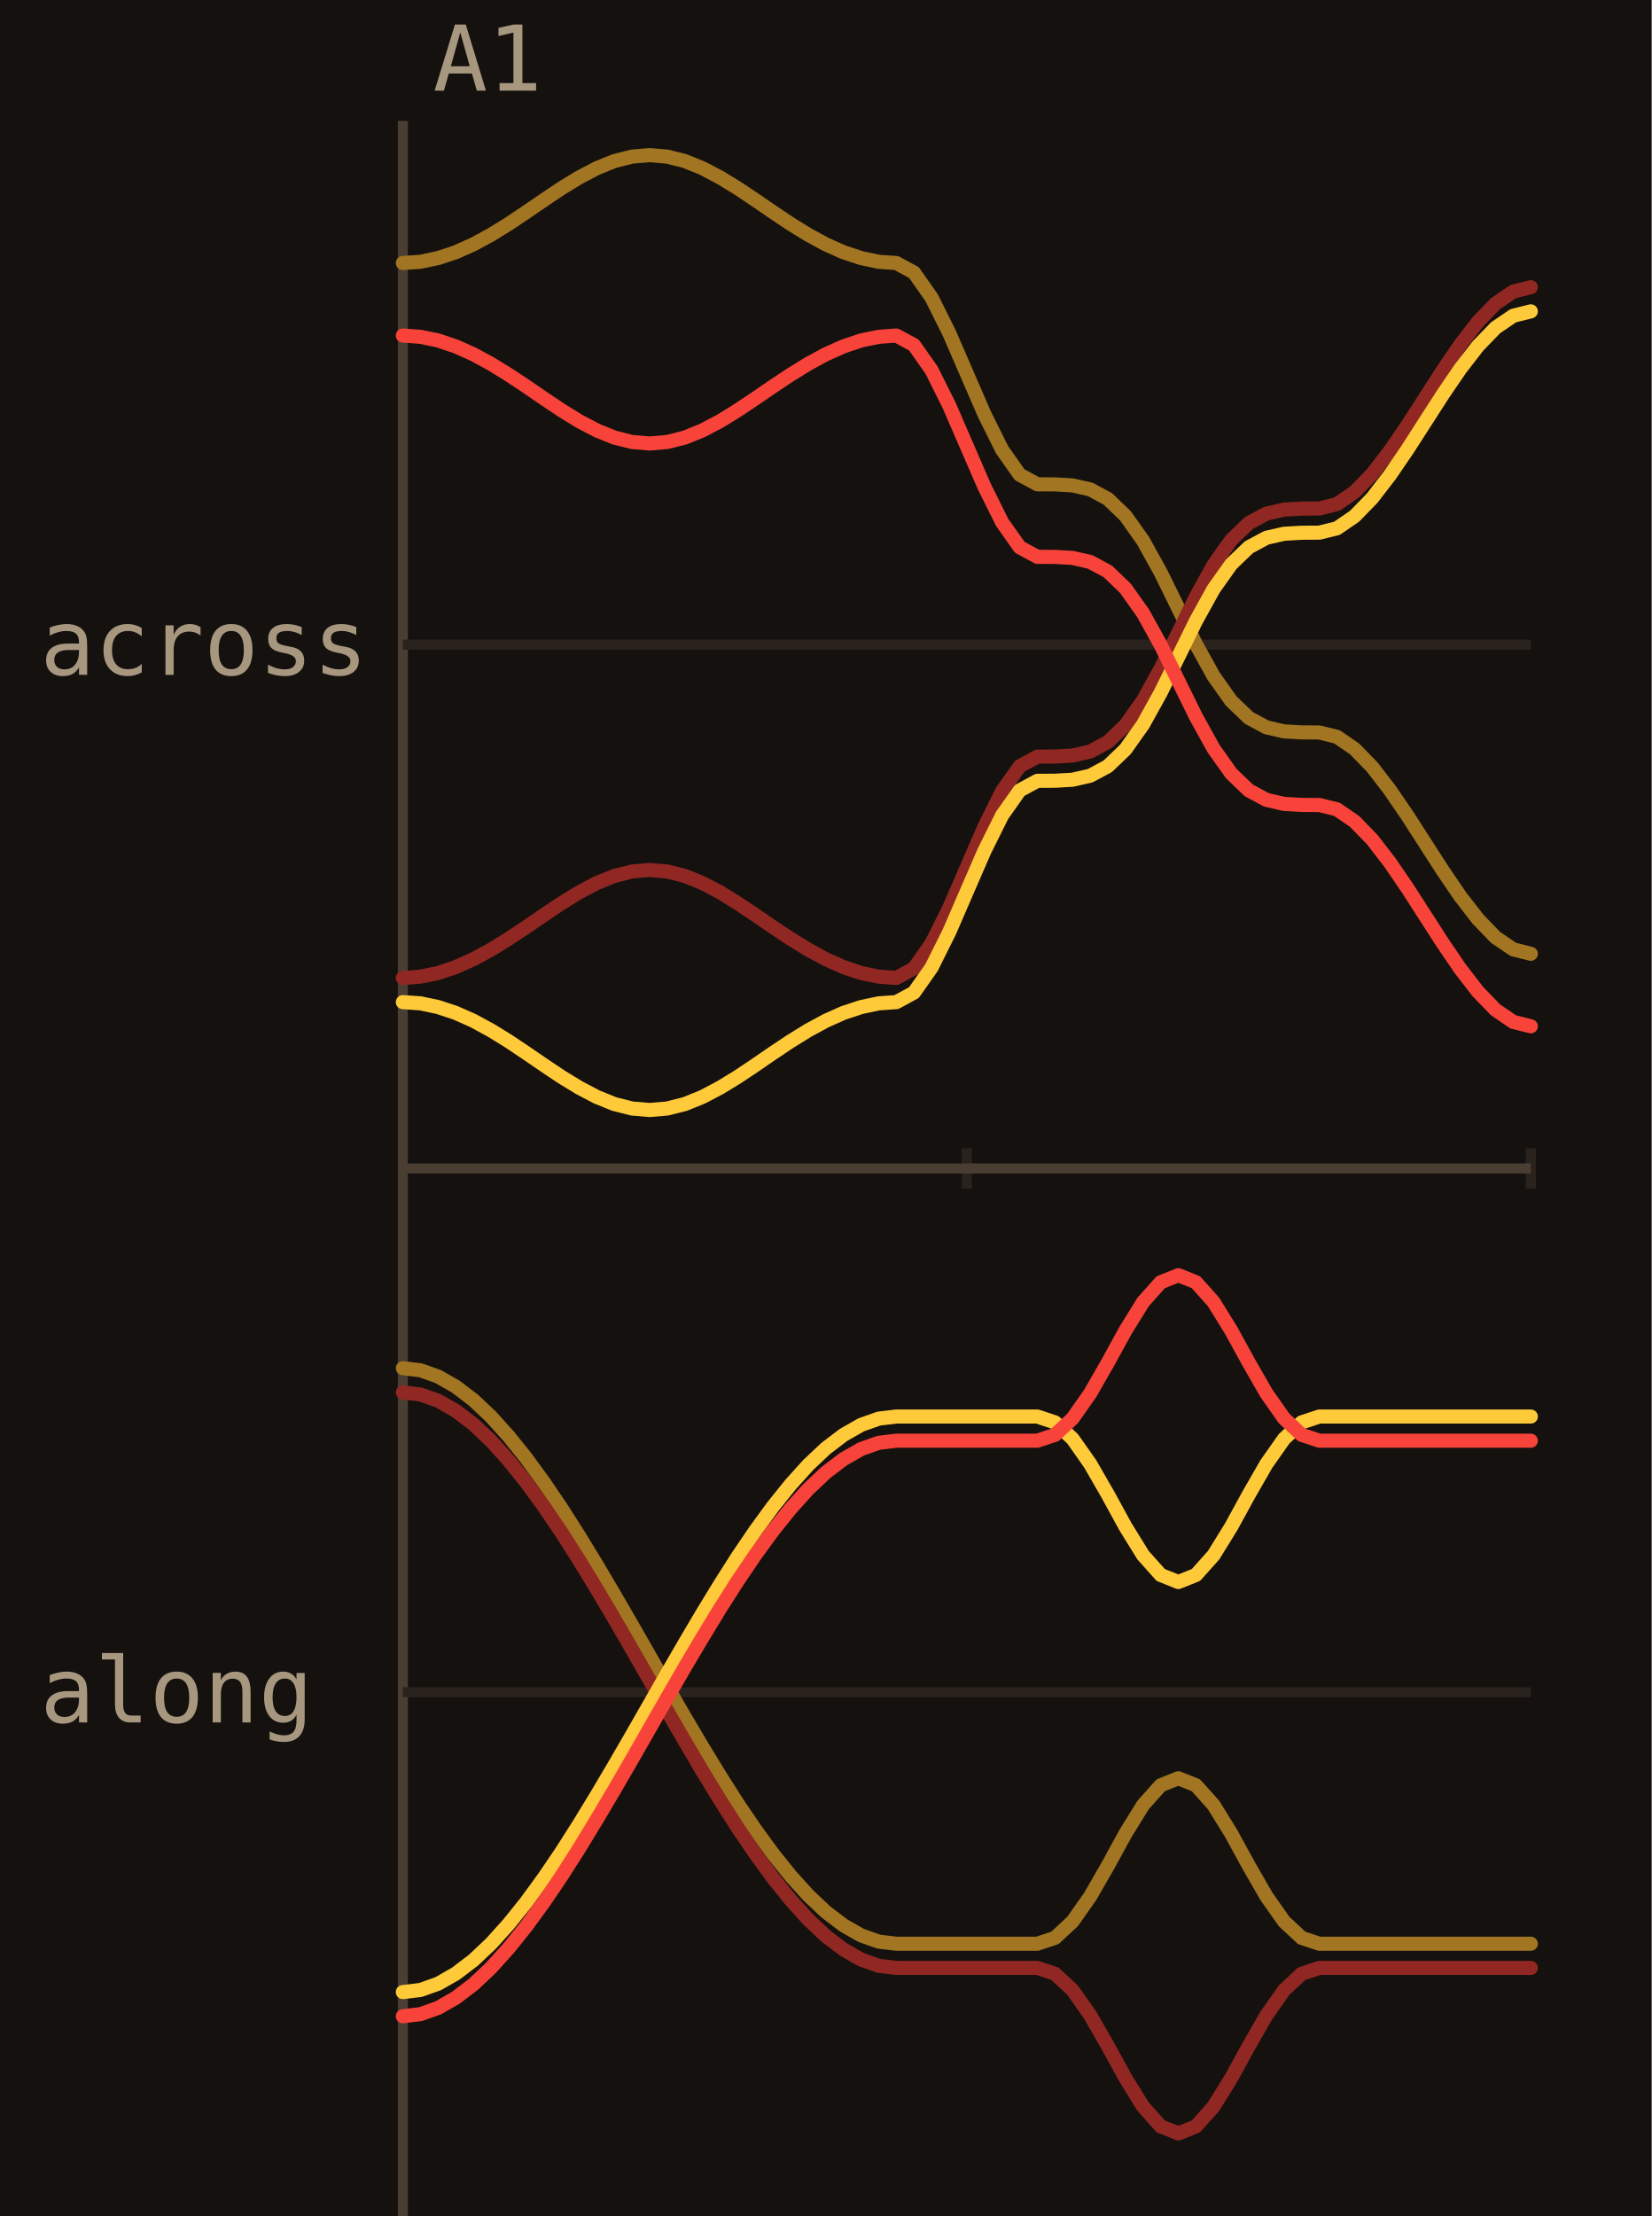
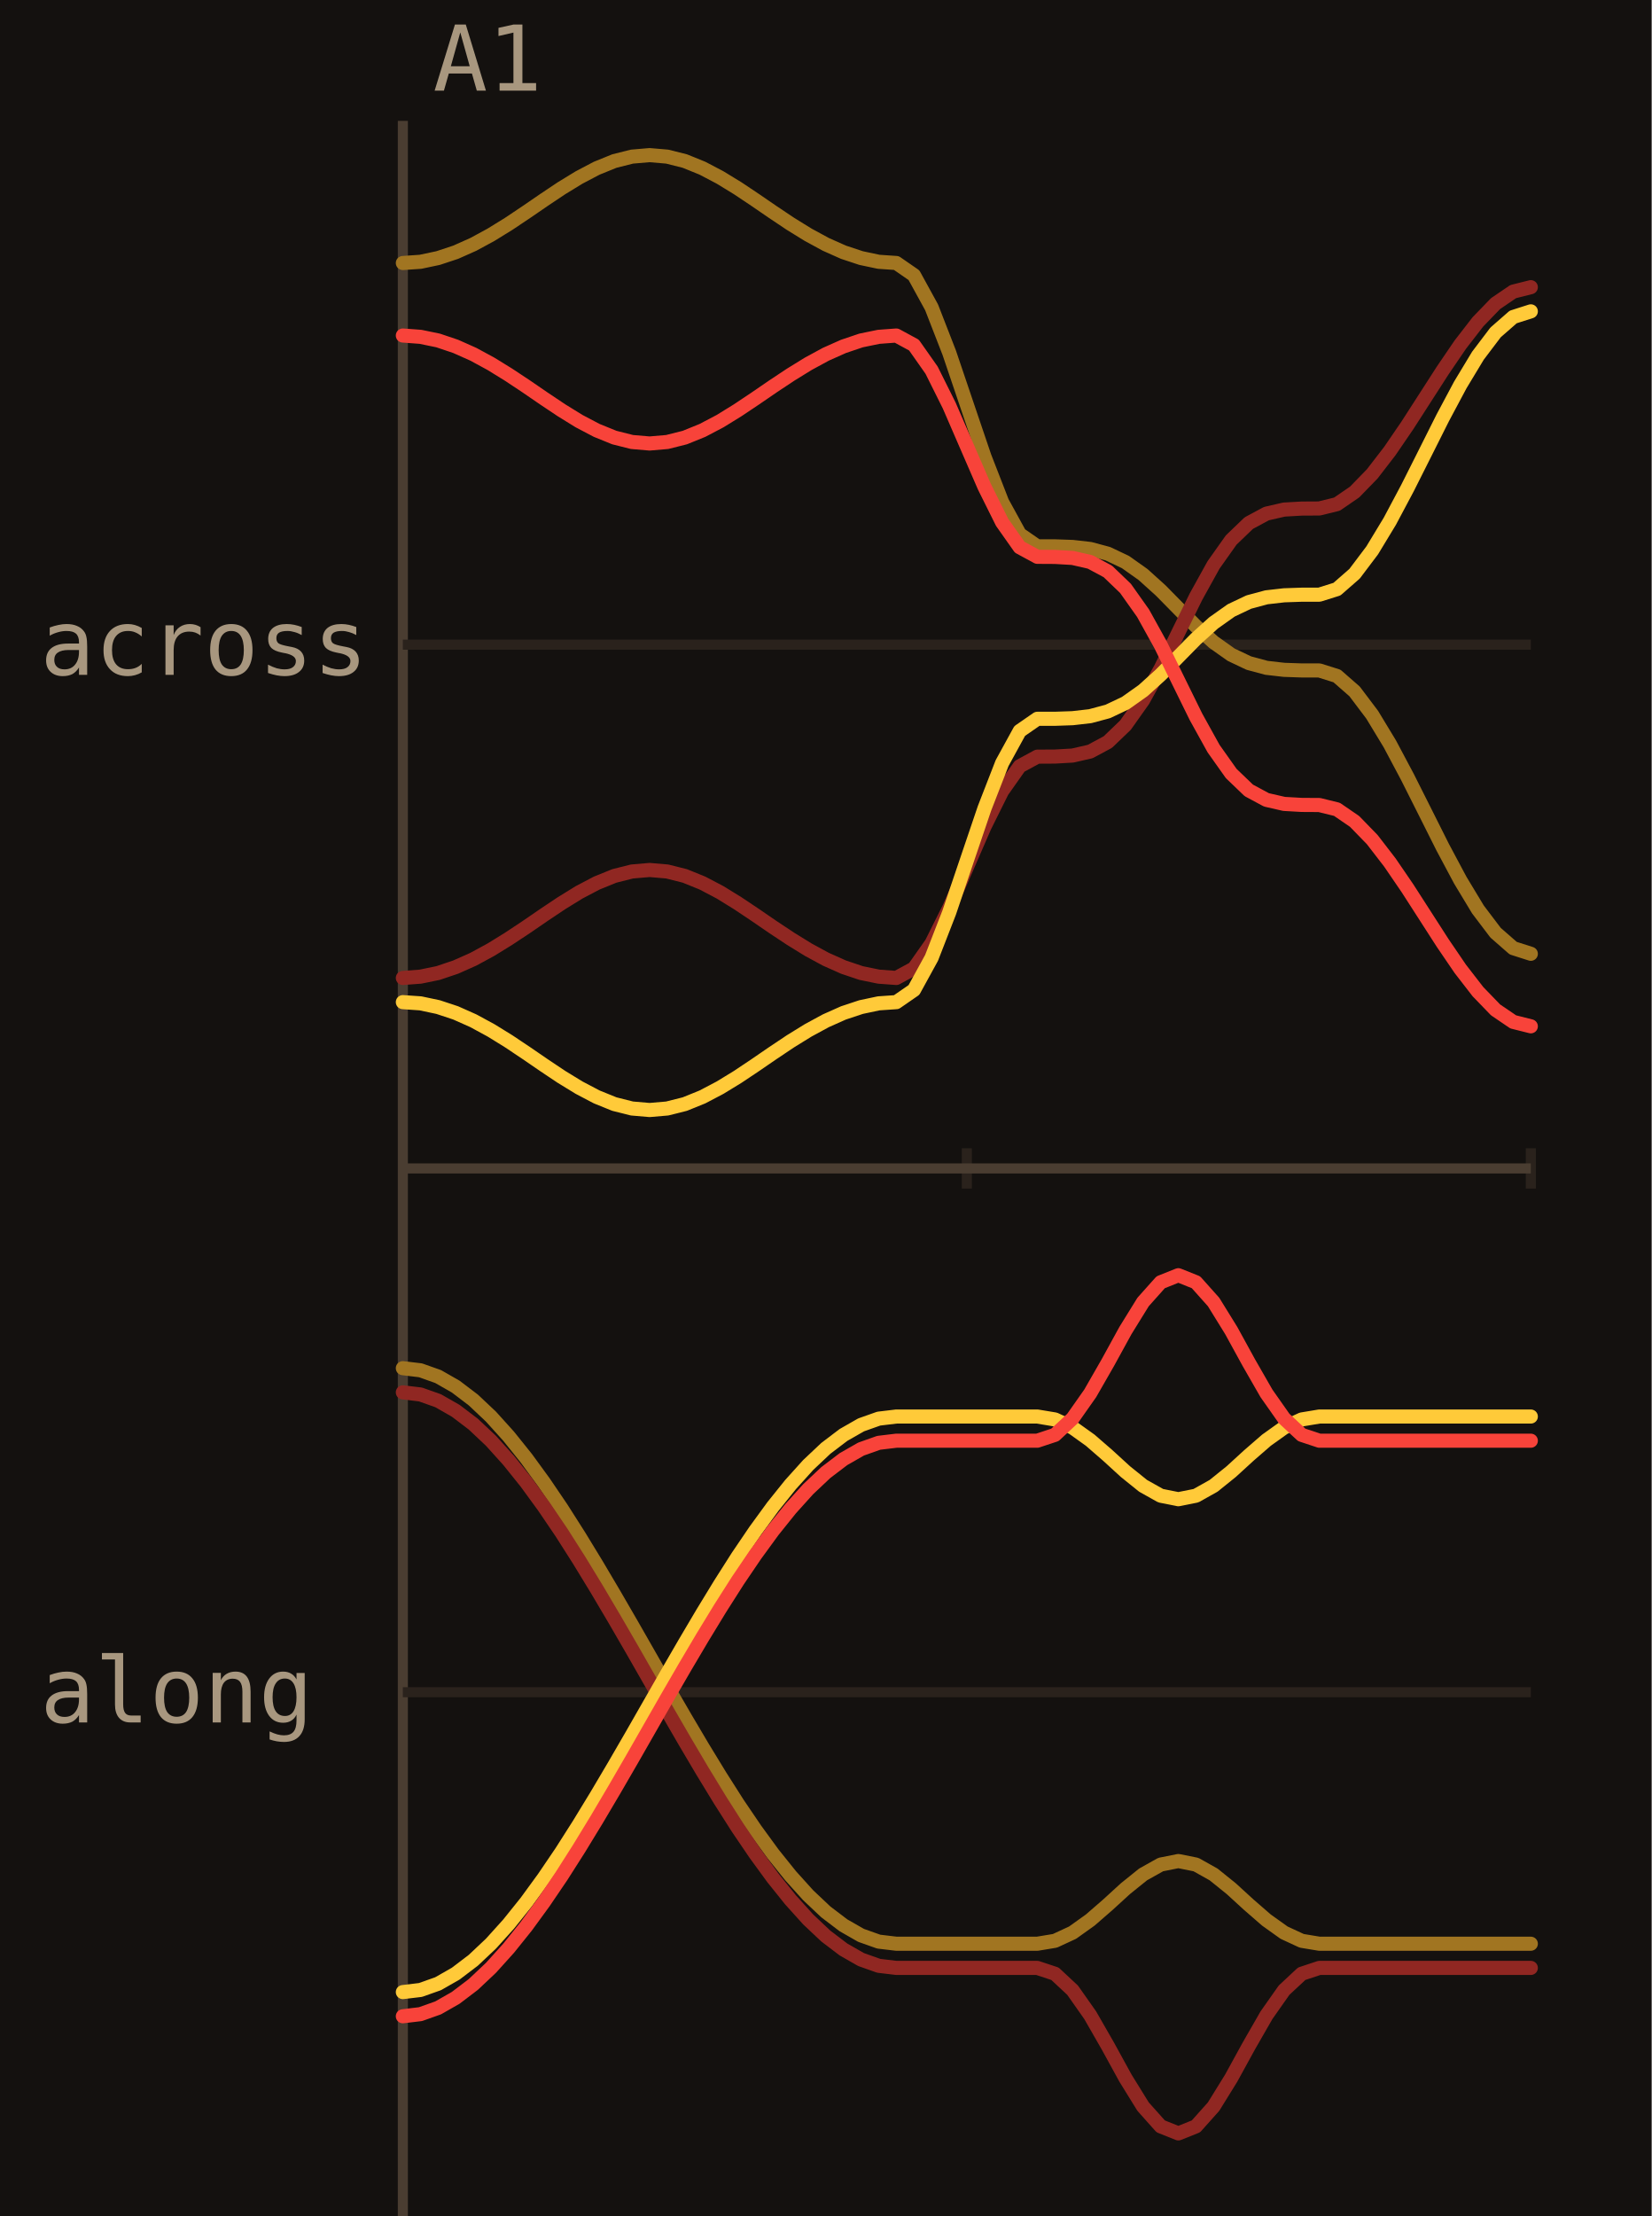
<svg xmlns="http://www.w3.org/2000/svg" viewBox="0 0 164 220" width="164" height="220" role="img">
  <rect width="164" height="220" fill="#14110f" />
  <path d="M40 12L40 220" stroke="#4a3d31" stroke-width="1" fill="none" />
  <path d="M96 114L96 118" stroke="#2a221c" stroke-width="1" fill="none" />
  <path d="M152 114L152 118" stroke="#2a221c" stroke-width="1" fill="none" />
  <path d="M40 64L152 64" stroke="#2a221c" stroke-width="1" fill="none" />
  <text x="4" y="67" fill="#a8977f" font-size="9" font-family="ui-monospace, Menlo, monospace">across</text>
  <path d="M40 168L152 168" stroke="#2a221c" stroke-width="1" fill="none" />
  <text x="4" y="171" fill="#a8977f" font-size="9" font-family="ui-monospace, Menlo, monospace">along</text>
  <path d="M40 116L152 116" stroke="#4a3d31" stroke-width="1" fill="none" />
  <text x="43" y="9" fill="#a8977f" font-size="9" font-family="ui-monospace, Menlo, monospace">A1</text>
-   <path d="M40 26.11L41.75 25.99L43.5 25.62L45.25 25.04L47 24.26L48.75 23.31L50.5 22.23L52.25 21.06L54 19.86L55.75 18.69L57.5 17.62L59.25 16.7L61 15.99L62.75 15.55L64.5 15.4L66.25 15.55L68 15.99L69.75 16.7L71.5 17.62L73.25 18.69L75 19.86L76.75 21.06L78.5 22.23L80.25 23.31L82 24.26L83.75 25.04L85.5 25.62L87.25 25.99L89 26.11L90.75 27.06L92.5 29.55L94.25 33.06L96 37.1L97.75 41.13L99.5 44.65L101.25 47.13L103 48.08L104.75 48.09L106.5 48.19L108.25 48.59L110 49.53L111.75 51.21L113.5 53.68L115.25 56.84L117 60.4L118.75 63.96L120.5 67.12L122.25 69.59L124 71.27L125.75 72.21L127.5 72.61L129.25 72.71L131 72.72L132.75 73.15L134.5 74.35L136.25 76.15L138 78.42L139.75 80.98L141.5 83.7L143.25 86.42L145 88.99L146.75 91.25L148.5 93.06L150.25 94.25L152 94.69" fill="none" stroke="#a17521" stroke-width="1.4" stroke-linecap="round" stroke-linejoin="round" />
+   <path d="M40 26.11L41.75 25.99L43.5 25.62L45.25 25.04L47 24.26L48.75 23.31L50.5 22.23L52.25 21.06L54 19.86L55.75 18.69L57.5 17.62L59.25 16.7L61 15.99L62.75 15.55L64.5 15.4L66.25 15.55L68 15.99L69.75 16.7L71.5 17.62L73.25 18.69L75 19.86L76.75 21.06L78.5 22.23L80.25 23.31L82 24.26L83.75 25.04L85.5 25.62L87.25 25.99L89 26.11L90.75 27.32L92.5 30.51L94.25 35.01L96 40.18L97.75 45.34L99.5 49.84L101.25 53.03L103 54.24L104.75 54.24L106.5 54.3L108.25 54.5L110 54.97L111.75 55.8L113.5 57.04L115.25 58.62L117 60.4L118.75 62.18L120.5 63.76L122.25 65L124 65.83L125.75 66.3L127.5 66.5L129.25 66.56L131 66.56L132.75 67.11L134.5 68.64L136.25 70.96L138 73.85L139.75 77.14L141.5 80.62L143.25 84.11L145 87.39L146.75 90.29L148.5 92.6L150.25 94.13L152 94.69" fill="none" stroke="#a17521" stroke-width="1.4" stroke-linecap="round" stroke-linejoin="round" />
  <path d="M40 97.09L41.75 96.96L43.5 96.6L45.25 96.01L47 95.23L48.75 94.28L50.5 93.2L52.25 92.04L54 90.84L55.75 89.67L57.5 88.59L59.25 87.67L61 86.96L62.75 86.52L64.5 86.37L66.25 86.52L68 86.96L69.75 87.67L71.5 88.59L73.25 89.67L75 90.84L76.75 92.04L78.5 93.2L80.25 94.28L82 95.23L83.75 96.01L85.5 96.6L87.25 96.96L89 97.09L90.75 96.14L92.5 93.65L94.25 90.14L96 86.1L97.75 82.07L99.5 78.55L101.25 76.07L103 75.12L104.75 75.11L106.5 75.01L108.25 74.61L110 73.67L111.75 71.99L113.5 69.52L115.25 66.36L117 62.8L118.75 59.24L120.5 56.08L122.25 53.61L124 51.93L125.75 50.99L127.5 50.59L129.25 50.49L131 50.48L132.75 50.05L134.5 48.85L136.25 47.05L138 44.78L139.75 42.22L141.5 39.5L143.25 36.78L145 34.21L146.75 31.95L148.5 30.14L150.25 28.95L152 28.51" fill="none" stroke="#902722" stroke-width="1.4" stroke-linecap="round" stroke-linejoin="round" />
-   <path d="M40 99.49L41.75 99.61L43.5 99.98L45.25 100.56L47 101.34L48.75 102.29L50.5 103.37L52.25 104.54L54 105.74L55.75 106.91L57.5 107.98L59.25 108.9L61 109.61L62.75 110.05L64.5 110.2L66.25 110.05L68 109.61L69.75 108.9L71.5 107.98L73.25 106.91L75 105.74L76.75 104.54L78.5 103.37L80.25 102.29L82 101.34L83.75 100.56L85.5 99.98L87.25 99.61L89 99.49L90.75 98.54L92.5 96.05L94.25 92.54L96 88.5L97.75 84.47L99.5 80.95L101.25 78.47L103 77.52L104.75 77.51L106.5 77.41L108.25 77.01L110 76.07L111.75 74.39L113.5 71.92L115.25 68.76L117 65.2L118.75 61.64L120.5 58.48L122.25 56.01L124 54.33L125.75 53.39L127.5 52.99L129.25 52.89L131 52.88L132.75 52.45L134.5 51.25L136.25 49.45L138 47.18L139.75 44.62L141.5 41.9L143.25 39.18L145 36.61L146.75 34.35L148.5 32.54L150.25 31.35L152 30.91" fill="none" stroke="#ffca39" stroke-width="1.4" stroke-linecap="round" stroke-linejoin="round" />
+   <path d="M40 99.49L41.75 99.61L43.5 99.98L45.25 100.56L47 101.34L48.75 102.29L50.5 103.37L52.25 104.54L54 105.74L55.75 106.91L57.5 107.98L59.25 108.9L61 109.61L62.75 110.05L64.5 110.2L66.25 110.05L68 109.61L69.75 108.9L71.5 107.98L73.25 106.91L75 105.74L76.75 104.54L78.5 103.37L80.25 102.29L82 101.34L83.75 100.56L85.5 99.98L87.25 99.61L89 99.49L90.75 98.28L92.5 95.09L94.25 90.59L96 85.42L97.75 80.26L99.5 75.76L101.25 72.57L103 71.36L104.75 71.36L106.5 71.3L108.25 71.1L110 70.63L111.75 69.8L113.5 68.56L115.25 66.98L117 65.2L118.75 63.42L120.5 61.84L122.25 60.6L124 59.77L125.75 59.3L127.5 59.1L129.25 59.04L131 59.04L132.75 58.49L134.5 56.96L136.25 54.64L138 51.75L139.75 48.46L141.5 44.98L143.25 41.49L145 38.21L146.75 35.31L148.5 33L150.25 31.47L152 30.91" fill="none" stroke="#ffca39" stroke-width="1.4" stroke-linecap="round" stroke-linejoin="round" />
  <path d="M40 33.31L41.75 33.44L43.5 33.8L45.25 34.39L47 35.17L48.75 36.12L50.5 37.2L52.25 38.36L54 39.56L55.75 40.73L57.5 41.81L59.25 42.73L61 43.44L62.75 43.88L64.5 44.03L66.25 43.88L68 43.44L69.75 42.73L71.5 41.81L73.25 40.73L75 39.56L76.75 38.36L78.5 37.2L80.25 36.12L82 35.17L83.75 34.39L85.5 33.8L87.25 33.44L89 33.31L90.75 34.26L92.5 36.75L94.25 40.26L96 44.3L97.75 48.33L99.5 51.85L101.25 54.33L103 55.28L104.75 55.29L106.5 55.39L108.25 55.79L110 56.73L111.75 58.41L113.5 60.88L115.25 64.04L117 67.6L118.75 71.16L120.5 74.32L122.25 76.79L124 78.47L125.75 79.41L127.5 79.81L129.25 79.91L131 79.92L132.75 80.35L134.5 81.55L136.25 83.35L138 85.62L139.75 88.18L141.5 90.9L143.25 93.62L145 96.19L146.75 98.45L148.5 100.26L150.25 101.45L152 101.89" fill="none" stroke="#f8433a" stroke-width="1.4" stroke-linecap="round" stroke-linejoin="round" />
-   <path d="M40 135.83L41.75 136.04L43.5 136.66L45.25 137.66L47 138.99L48.75 140.64L50.5 142.58L52.25 144.76L54 147.16L55.75 149.74L57.5 152.49L59.25 155.36L61 158.32L62.75 161.34L64.5 164.4L66.25 167.46L68 170.48L69.75 173.44L71.5 176.31L73.25 179.06L75 181.64L76.75 184.04L78.5 186.22L80.25 188.16L82 189.81L83.75 191.14L85.5 192.14L87.25 192.76L89 192.97L90.75 192.97L92.5 192.97L94.25 192.97L96 192.97L97.75 192.97L99.5 192.97L101.25 192.97L103 192.97L104.75 192.39L106.5 190.76L108.25 188.27L110 185.23L111.75 182.03L113.5 179.2L115.25 177.24L117 176.54L118.75 177.24L120.5 179.2L122.25 182.03L124 185.23L125.75 188.27L127.5 190.76L129.25 192.39L131 192.97L132.75 192.97L134.5 192.97L136.25 192.97L138 192.97L139.75 192.97L141.5 192.97L143.25 192.97L145 192.97L146.75 192.97L148.5 192.97L150.25 192.97L152 192.97" fill="none" stroke="#a17521" stroke-width="1.4" stroke-linecap="round" stroke-linejoin="round" />
+   <path d="M40 135.83L41.75 136.04L43.5 136.66L45.25 137.66L47 138.99L48.75 140.64L50.5 142.58L52.25 144.76L54 147.16L55.75 149.74L57.5 152.49L59.25 155.36L61 158.32L62.75 161.34L64.5 164.4L66.25 167.46L68 170.48L69.75 173.44L71.5 176.31L73.25 179.06L75 181.64L76.75 184.04L78.5 186.22L80.25 188.16L82 189.81L83.75 191.14L85.5 192.14L87.25 192.76L89 192.97L90.75 192.97L92.5 192.97L94.25 192.97L96 192.97L97.75 192.97L99.5 192.97L101.25 192.97L103 192.97L104.75 192.68L106.5 191.87L108.25 190.62L110 189.1L111.75 187.5L113.5 186.09L115.25 185.11L117 184.76L118.75 185.11L120.5 186.09L122.25 187.5L124 189.1L125.75 190.62L127.5 191.87L129.25 192.68L131 192.97L132.75 192.97L134.5 192.97L136.25 192.97L138 192.97L139.75 192.97L141.5 192.97L143.25 192.97L145 192.97L146.75 192.97L148.5 192.97L150.25 192.97L152 192.97" fill="none" stroke="#a17521" stroke-width="1.4" stroke-linecap="round" stroke-linejoin="round" />
  <path d="M40 138.23L41.75 138.44L43.5 139.06L45.25 140.06L47 141.39L48.75 143.04L50.5 144.98L52.25 147.16L54 149.56L55.75 152.14L57.5 154.89L59.25 157.76L61 160.72L62.75 163.74L64.5 166.8L66.25 169.86L68 172.88L69.75 175.84L71.5 178.71L73.25 181.46L75 184.04L76.75 186.44L78.5 188.62L80.25 190.56L82 192.21L83.75 193.54L85.5 194.54L87.25 195.16L89 195.37L90.75 195.37L92.5 195.37L94.25 195.37L96 195.37L97.75 195.37L99.5 195.37L101.25 195.37L103 195.37L104.75 195.95L106.5 197.58L108.25 200.07L110 203.12L111.75 206.31L113.5 209.14L115.25 211.1L117 211.8L118.75 211.1L120.5 209.14L122.25 206.31L124 203.12L125.75 200.07L127.5 197.58L129.25 195.95L131 195.37L132.75 195.37L134.5 195.37L136.25 195.37L138 195.37L139.75 195.37L141.5 195.37L143.25 195.37L145 195.37L146.75 195.37L148.5 195.37L150.25 195.37L152 195.37" fill="none" stroke="#902722" stroke-width="1.4" stroke-linecap="round" stroke-linejoin="round" />
-   <path d="M40 197.77L41.75 197.56L43.5 196.94L45.25 195.94L47 194.61L48.75 192.96L50.5 191.02L52.25 188.84L54 186.44L55.75 183.86L57.5 181.11L59.25 178.24L61 175.28L62.75 172.26L64.5 169.2L66.25 166.14L68 163.12L69.75 160.16L71.5 157.29L73.25 154.54L75 151.96L76.75 149.56L78.5 147.38L80.25 145.44L82 143.79L83.75 142.46L85.5 141.46L87.25 140.84L89 140.63L90.75 140.63L92.5 140.63L94.25 140.63L96 140.63L97.75 140.63L99.5 140.63L101.25 140.63L103 140.63L104.75 141.21L106.5 142.84L108.25 145.33L110 148.37L111.75 151.57L113.5 154.4L115.25 156.36L117 157.06L118.75 156.36L120.5 154.4L122.25 151.57L124 148.37L125.75 145.33L127.5 142.84L129.25 141.21L131 140.63L132.75 140.63L134.5 140.63L136.25 140.63L138 140.63L139.75 140.63L141.5 140.63L143.25 140.63L145 140.63L146.75 140.63L148.5 140.63L150.25 140.63L152 140.63" fill="none" stroke="#ffca39" stroke-width="1.4" stroke-linecap="round" stroke-linejoin="round" />
+   <path d="M40 197.77L41.75 197.56L43.5 196.94L45.25 195.94L47 194.61L48.75 192.96L50.5 191.02L52.25 188.84L54 186.44L55.75 183.86L57.5 181.11L59.25 178.24L61 175.28L62.75 172.26L64.5 169.2L66.25 166.14L68 163.12L69.75 160.16L71.5 157.29L73.25 154.54L75 151.96L76.75 149.56L78.5 147.38L80.25 145.44L82 143.79L83.75 142.46L85.5 141.46L87.25 140.84L89 140.63L90.75 140.63L92.5 140.63L94.25 140.63L96 140.63L97.75 140.63L99.5 140.63L101.25 140.63L103 140.63L104.75 140.92L106.5 141.73L108.25 142.98L110 144.5L111.75 146.1L113.5 147.51L115.25 148.49L117 148.84L118.75 148.49L120.5 147.51L122.25 146.1L124 144.5L125.75 142.98L127.5 141.73L129.25 140.92L131 140.63L132.75 140.63L134.5 140.63L136.25 140.63L138 140.63L139.75 140.63L141.5 140.63L143.25 140.63L145 140.63L146.75 140.63L148.5 140.63L150.25 140.63L152 140.63" fill="none" stroke="#ffca39" stroke-width="1.4" stroke-linecap="round" stroke-linejoin="round" />
  <path d="M40 200.17L41.75 199.96L43.5 199.34L45.25 198.34L47 197.01L48.75 195.36L50.5 193.42L52.25 191.24L54 188.84L55.75 186.26L57.5 183.51L59.25 180.64L61 177.68L62.75 174.66L64.5 171.6L66.25 168.54L68 165.52L69.75 162.56L71.5 159.69L73.25 156.94L75 154.36L76.75 151.96L78.5 149.78L80.25 147.84L82 146.19L83.75 144.86L85.5 143.86L87.25 143.24L89 143.03L90.75 143.03L92.5 143.03L94.25 143.03L96 143.03L97.75 143.03L99.5 143.03L101.25 143.03L103 143.03L104.75 142.45L106.5 140.82L108.25 138.33L110 135.28L111.75 132.09L113.5 129.26L115.25 127.3L117 126.6L118.75 127.3L120.5 129.26L122.25 132.09L124 135.28L125.75 138.33L127.5 140.82L129.25 142.45L131 143.03L132.75 143.03L134.5 143.03L136.25 143.03L138 143.03L139.75 143.03L141.5 143.03L143.25 143.03L145 143.03L146.75 143.03L148.5 143.03L150.25 143.03L152 143.03" fill="none" stroke="#f8433a" stroke-width="1.4" stroke-linecap="round" stroke-linejoin="round" />
</svg>
